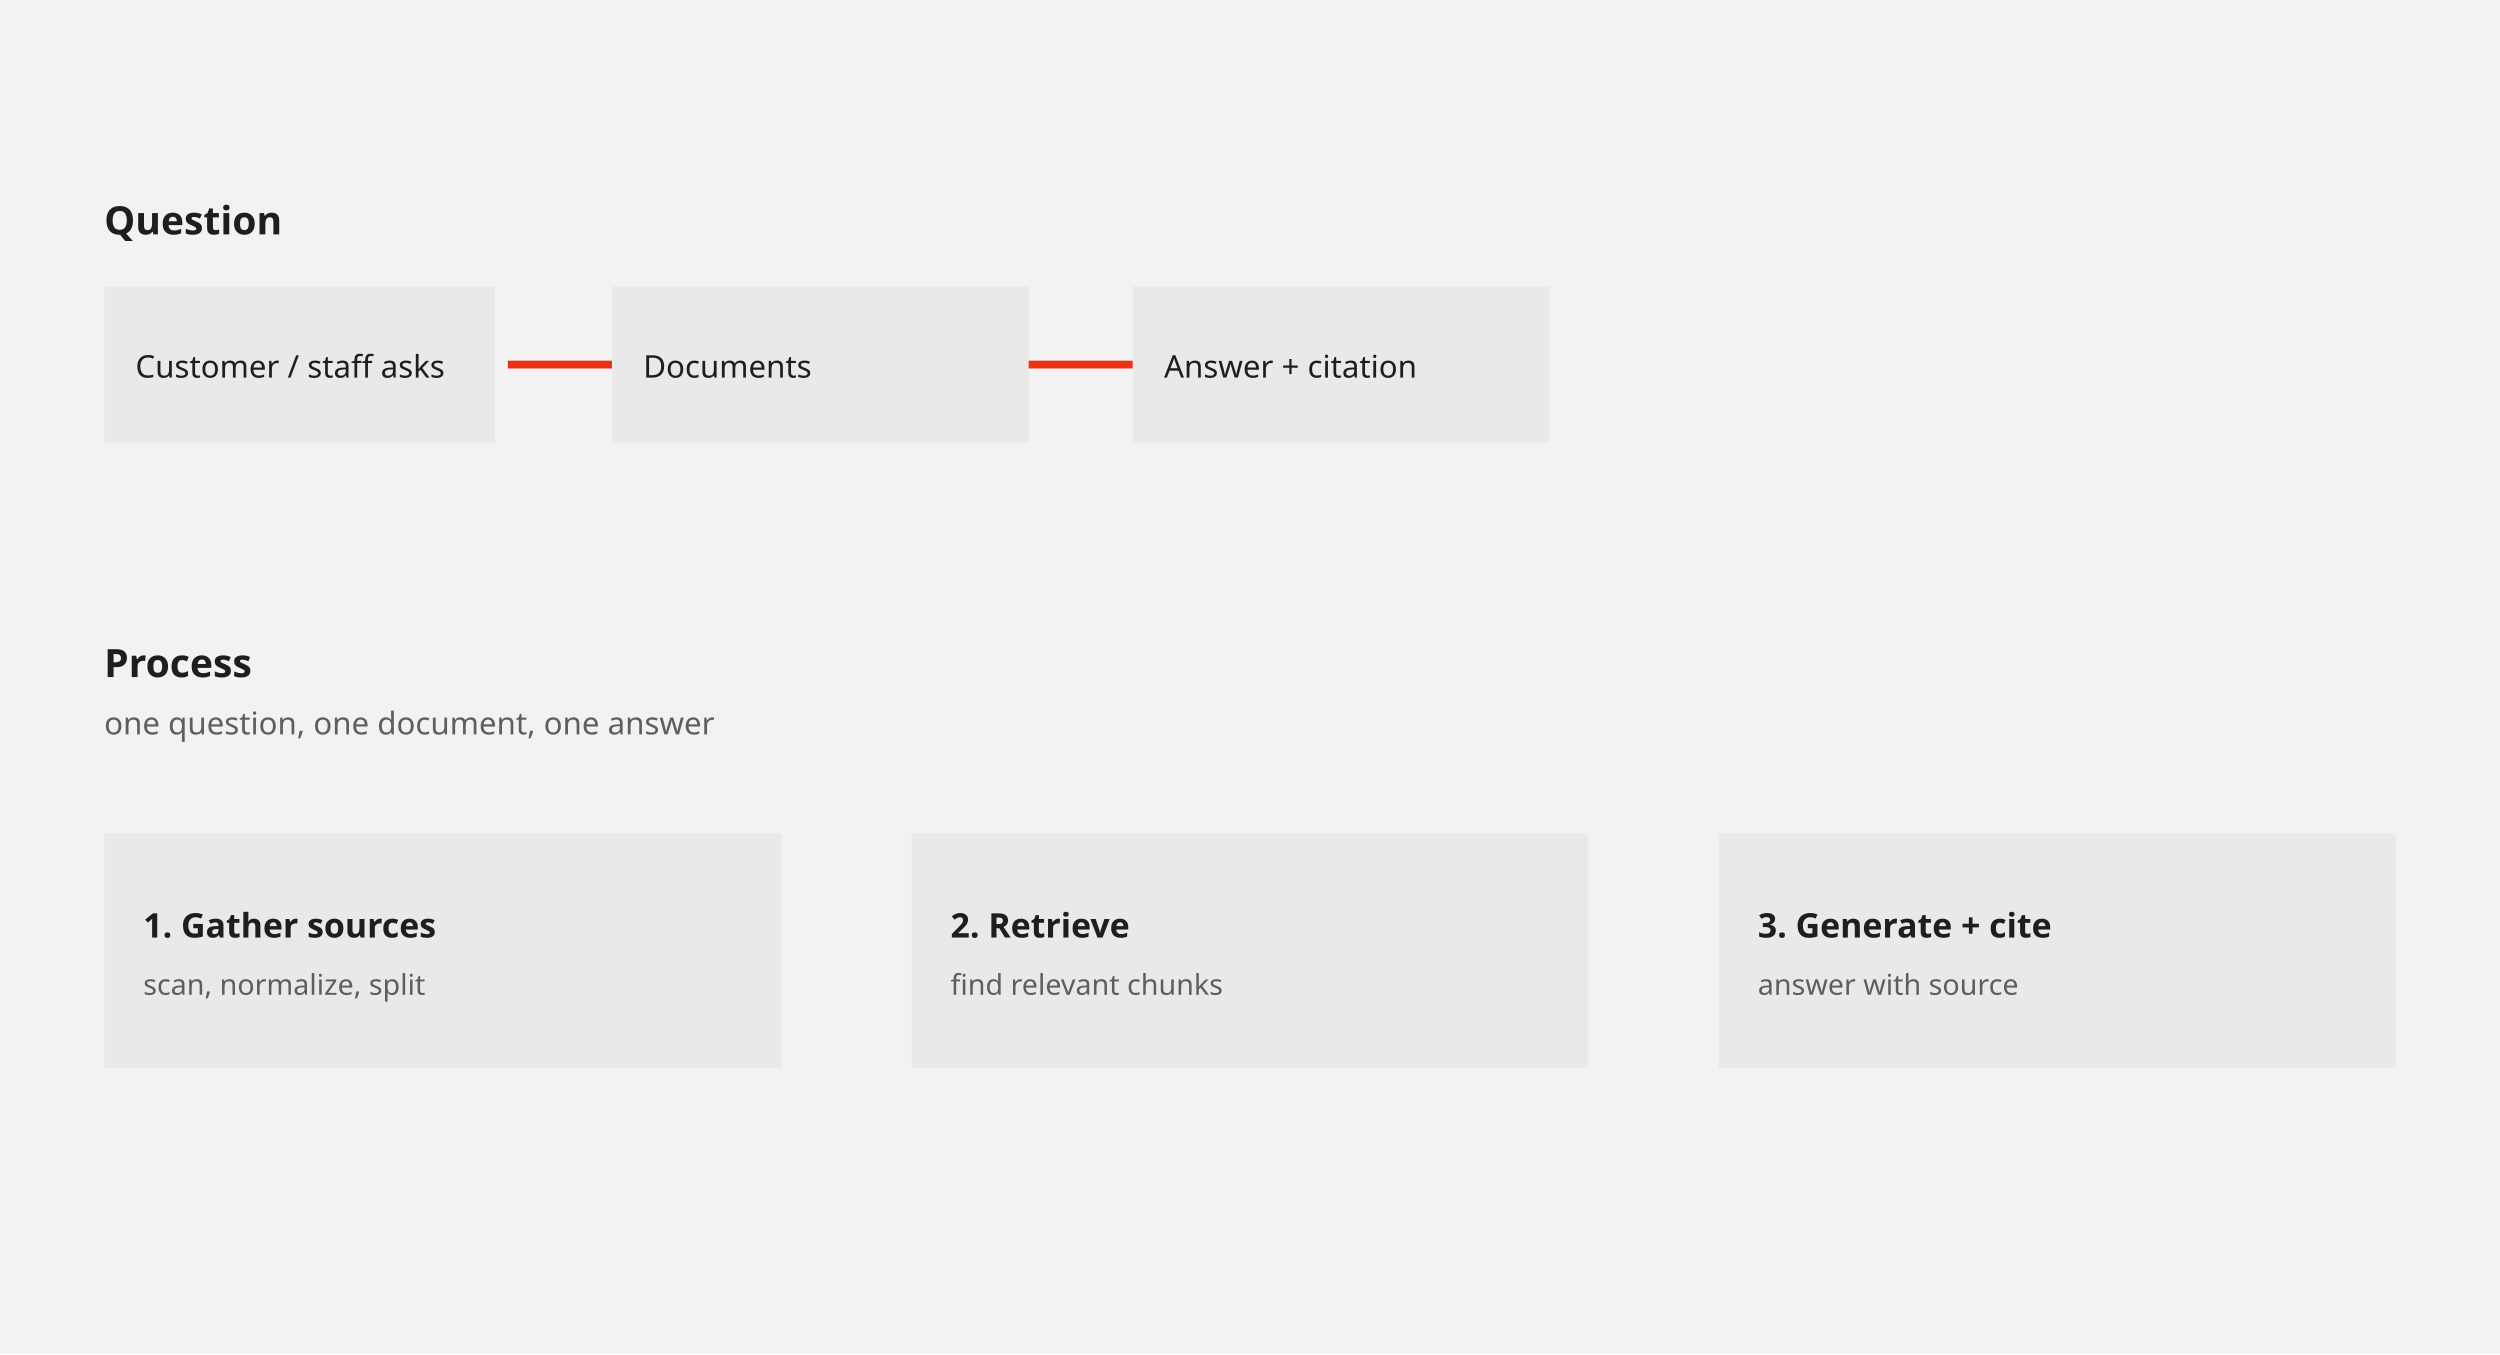
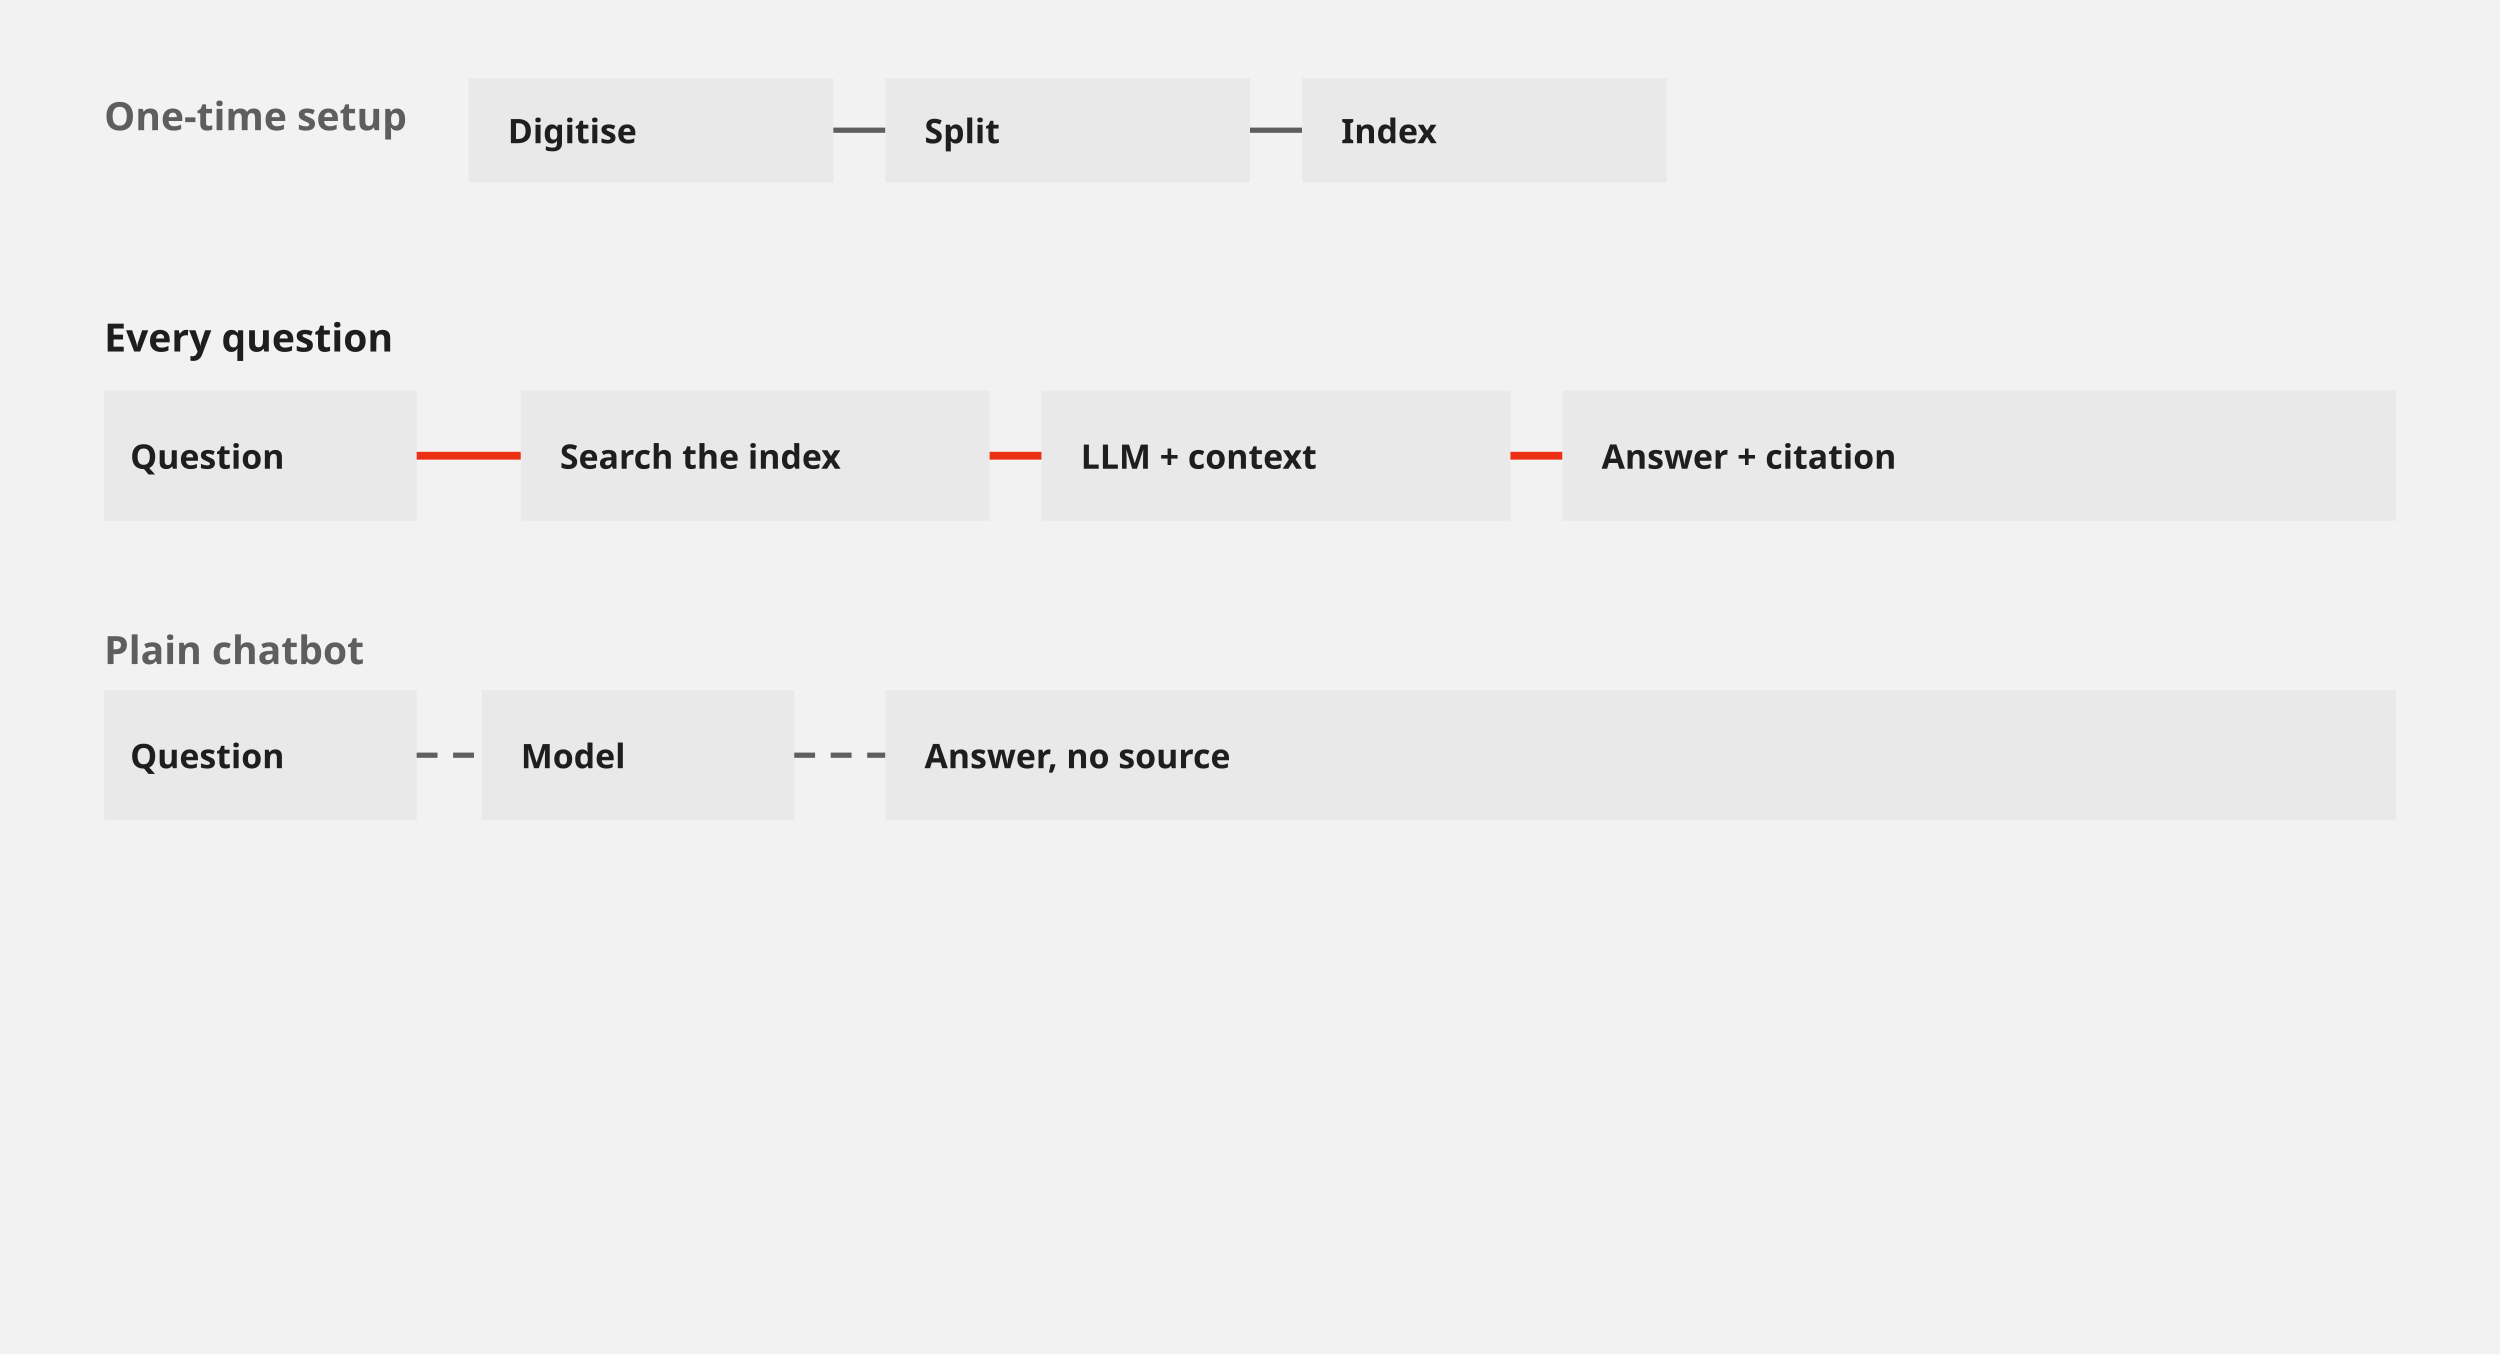
<svg xmlns="http://www.w3.org/2000/svg" viewBox="0 0 960 520" width="960" height="520" role="img" aria-labelledby="ttl dsc" font-family="Archivo, Segoe UI, system-ui, sans-serif">
  <rect width="960" height="520" fill="#f3f2f2" />
-   <text x="40" y="90" font-size="15" font-weight="700" fill="#201e1d">Question</text>
-   <rect x="40" y="110" width="150" height="60" fill="#eae9e9" />
-   <text x="52" y="145" font-size="12" fill="#201e1d">Customer / staff asks</text>
-   <line x1="195" y1="140" x2="235" y2="140" stroke="#ec3013" stroke-width="3" />
-   <rect x="235" y="110" width="160" height="60" fill="#eae9e9" />
-   <text x="247" y="145" font-size="12" fill="#201e1d">Documents</text>
-   <line x1="395" y1="140" x2="435" y2="140" stroke="#ec3013" stroke-width="3" />
-   <rect x="435" y="110" width="160" height="60" fill="#eae9e9" />
-   <text x="447" y="145" font-size="12" fill="#201e1d">Answer + citation</text>
-   <text x="40" y="260" font-size="15" font-weight="700" fill="#201e1d">Process</text>
-   <text x="40" y="282" font-size="12" fill="#605d5d">one question, one document, one answer</text>
-   <rect x="40" y="320" width="260" height="90" fill="#eae9e9" />
-   <text x="55" y="360" font-size="13" font-weight="700" fill="#201e1d">1. Gather sources</text>
-   <text x="55" y="382" font-size="11" fill="#605d5d">scan, normalize, split</text>
-   <rect x="350" y="320" width="260" height="90" fill="#eae9e9" />
-   <text x="365" y="360" font-size="13" font-weight="700" fill="#201e1d">2. Retrieve</text>
-   <text x="365" y="382" font-size="11" fill="#605d5d">find relevant chunks</text>
-   <rect x="660" y="320" width="260" height="90" fill="#eae9e9" />
-   <text x="675" y="360" font-size="13" font-weight="700" fill="#201e1d">3. Generate + cite</text>
-   <text x="675" y="382" font-size="11" fill="#605d5d">answer with source</text>
+   <text x="40" y="50" font-size="15" font-weight="700" fill="#605d5d">One-time setup</text>
+   <rect x="180" y="30" width="140" height="40" fill="#eae9e9" />
+   <text x="195" y="55" font-size="13" font-weight="700" fill="#201e1d">Digitise</text>
+   <line x1="320" y1="50" x2="340" y2="50" stroke="#605d5d" stroke-width="2" />
+   <rect x="340" y="30" width="140" height="40" fill="#eae9e9" />
+   <text x="355" y="55" font-size="13" font-weight="700" fill="#201e1d">Split</text>
+   <line x1="480" y1="50" x2="500" y2="50" stroke="#605d5d" stroke-width="2" />
+   <rect x="500" y="30" width="140" height="40" fill="#eae9e9" />
+   <text x="515" y="55" font-size="13" font-weight="700" fill="#201e1d">Index</text>
+   <text x="40" y="135" font-size="15" font-weight="700" fill="#201e1d">Every question</text>
+   <rect x="40" y="150" width="120" height="50" fill="#eae9e9" />
+   <text x="50" y="180" font-size="13" font-weight="700" fill="#201e1d">Question</text>
+   <line x1="160" y1="175" x2="200" y2="175" stroke="#ec3013" stroke-width="3" />
+   <rect x="200" y="150" width="180" height="50" fill="#eae9e9" />
+   <text x="215" y="180" font-size="13" font-weight="700" fill="#201e1d">Search the index</text>
+   <line x1="380" y1="175" x2="400" y2="175" stroke="#ec3013" stroke-width="3" />
+   <rect x="400" y="150" width="180" height="50" fill="#eae9e9" />
+   <text x="415" y="180" font-size="13" font-weight="700" fill="#201e1d">LLM + context</text>
+   <line x1="580" y1="175" x2="600" y2="175" stroke="#ec3013" stroke-width="3" />
+   <rect x="600" y="150" width="320" height="50" fill="#eae9e9" />
+   <text x="615" y="180" font-size="13" font-weight="700" fill="#201e1d">Answer + citation</text>
+   <text x="40" y="255" font-size="15" font-weight="700" fill="#605d5d">Plain chatbot</text>
+   <rect x="40" y="265" width="120" height="50" fill="#eae9e9" />
+   <text x="50" y="295" font-size="13" font-weight="700" fill="#201e1d">Question</text>
+   <line x1="160" y1="290" x2="185" y2="290" stroke="#605d5d" stroke-width="2" stroke-dasharray="8 6" />
+   <rect x="185" y="265" width="120" height="50" fill="#eae9e9" />
+   <text x="200" y="295" font-size="13" font-weight="700" fill="#201e1d">Model</text>
+   <line x1="305" y1="290" x2="340" y2="290" stroke="#605d5d" stroke-width="2" stroke-dasharray="8 6" />
+   <rect x="340" y="265" width="580" height="50" fill="#eae9e9" />
+   <text x="355" y="295" font-size="13" font-weight="700" fill="#201e1d">Answer, no source</text>
</svg>
